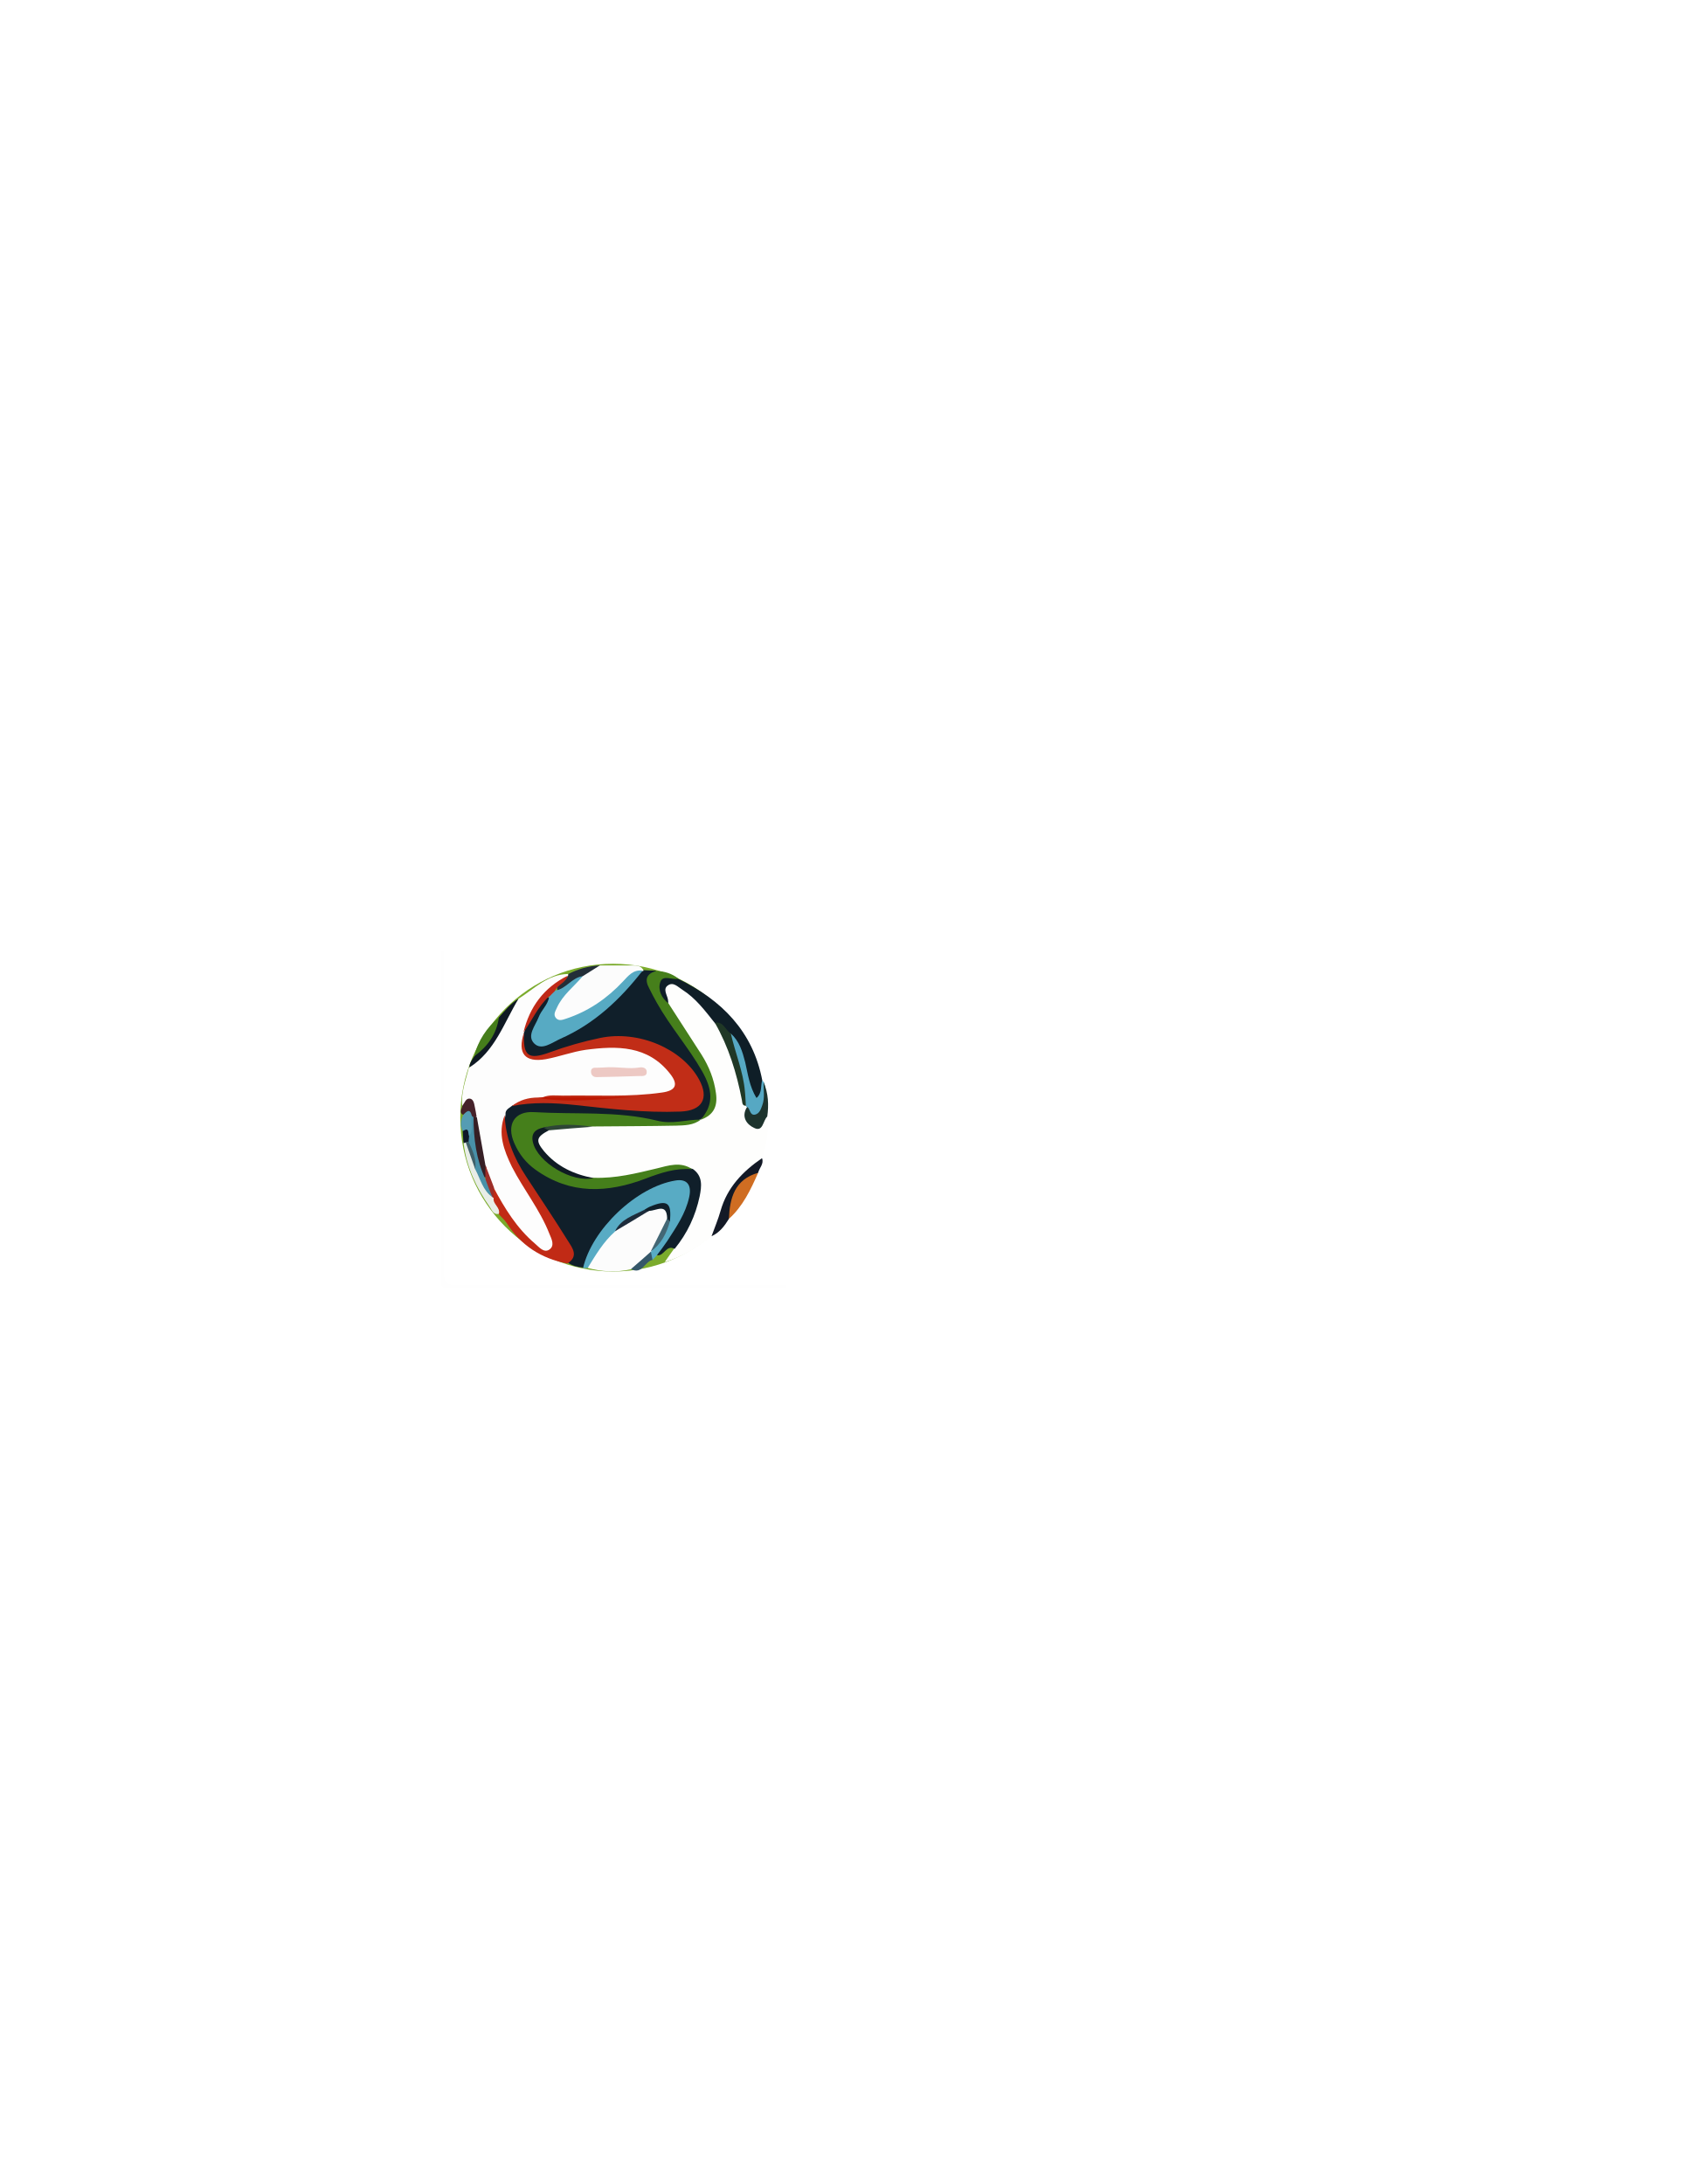
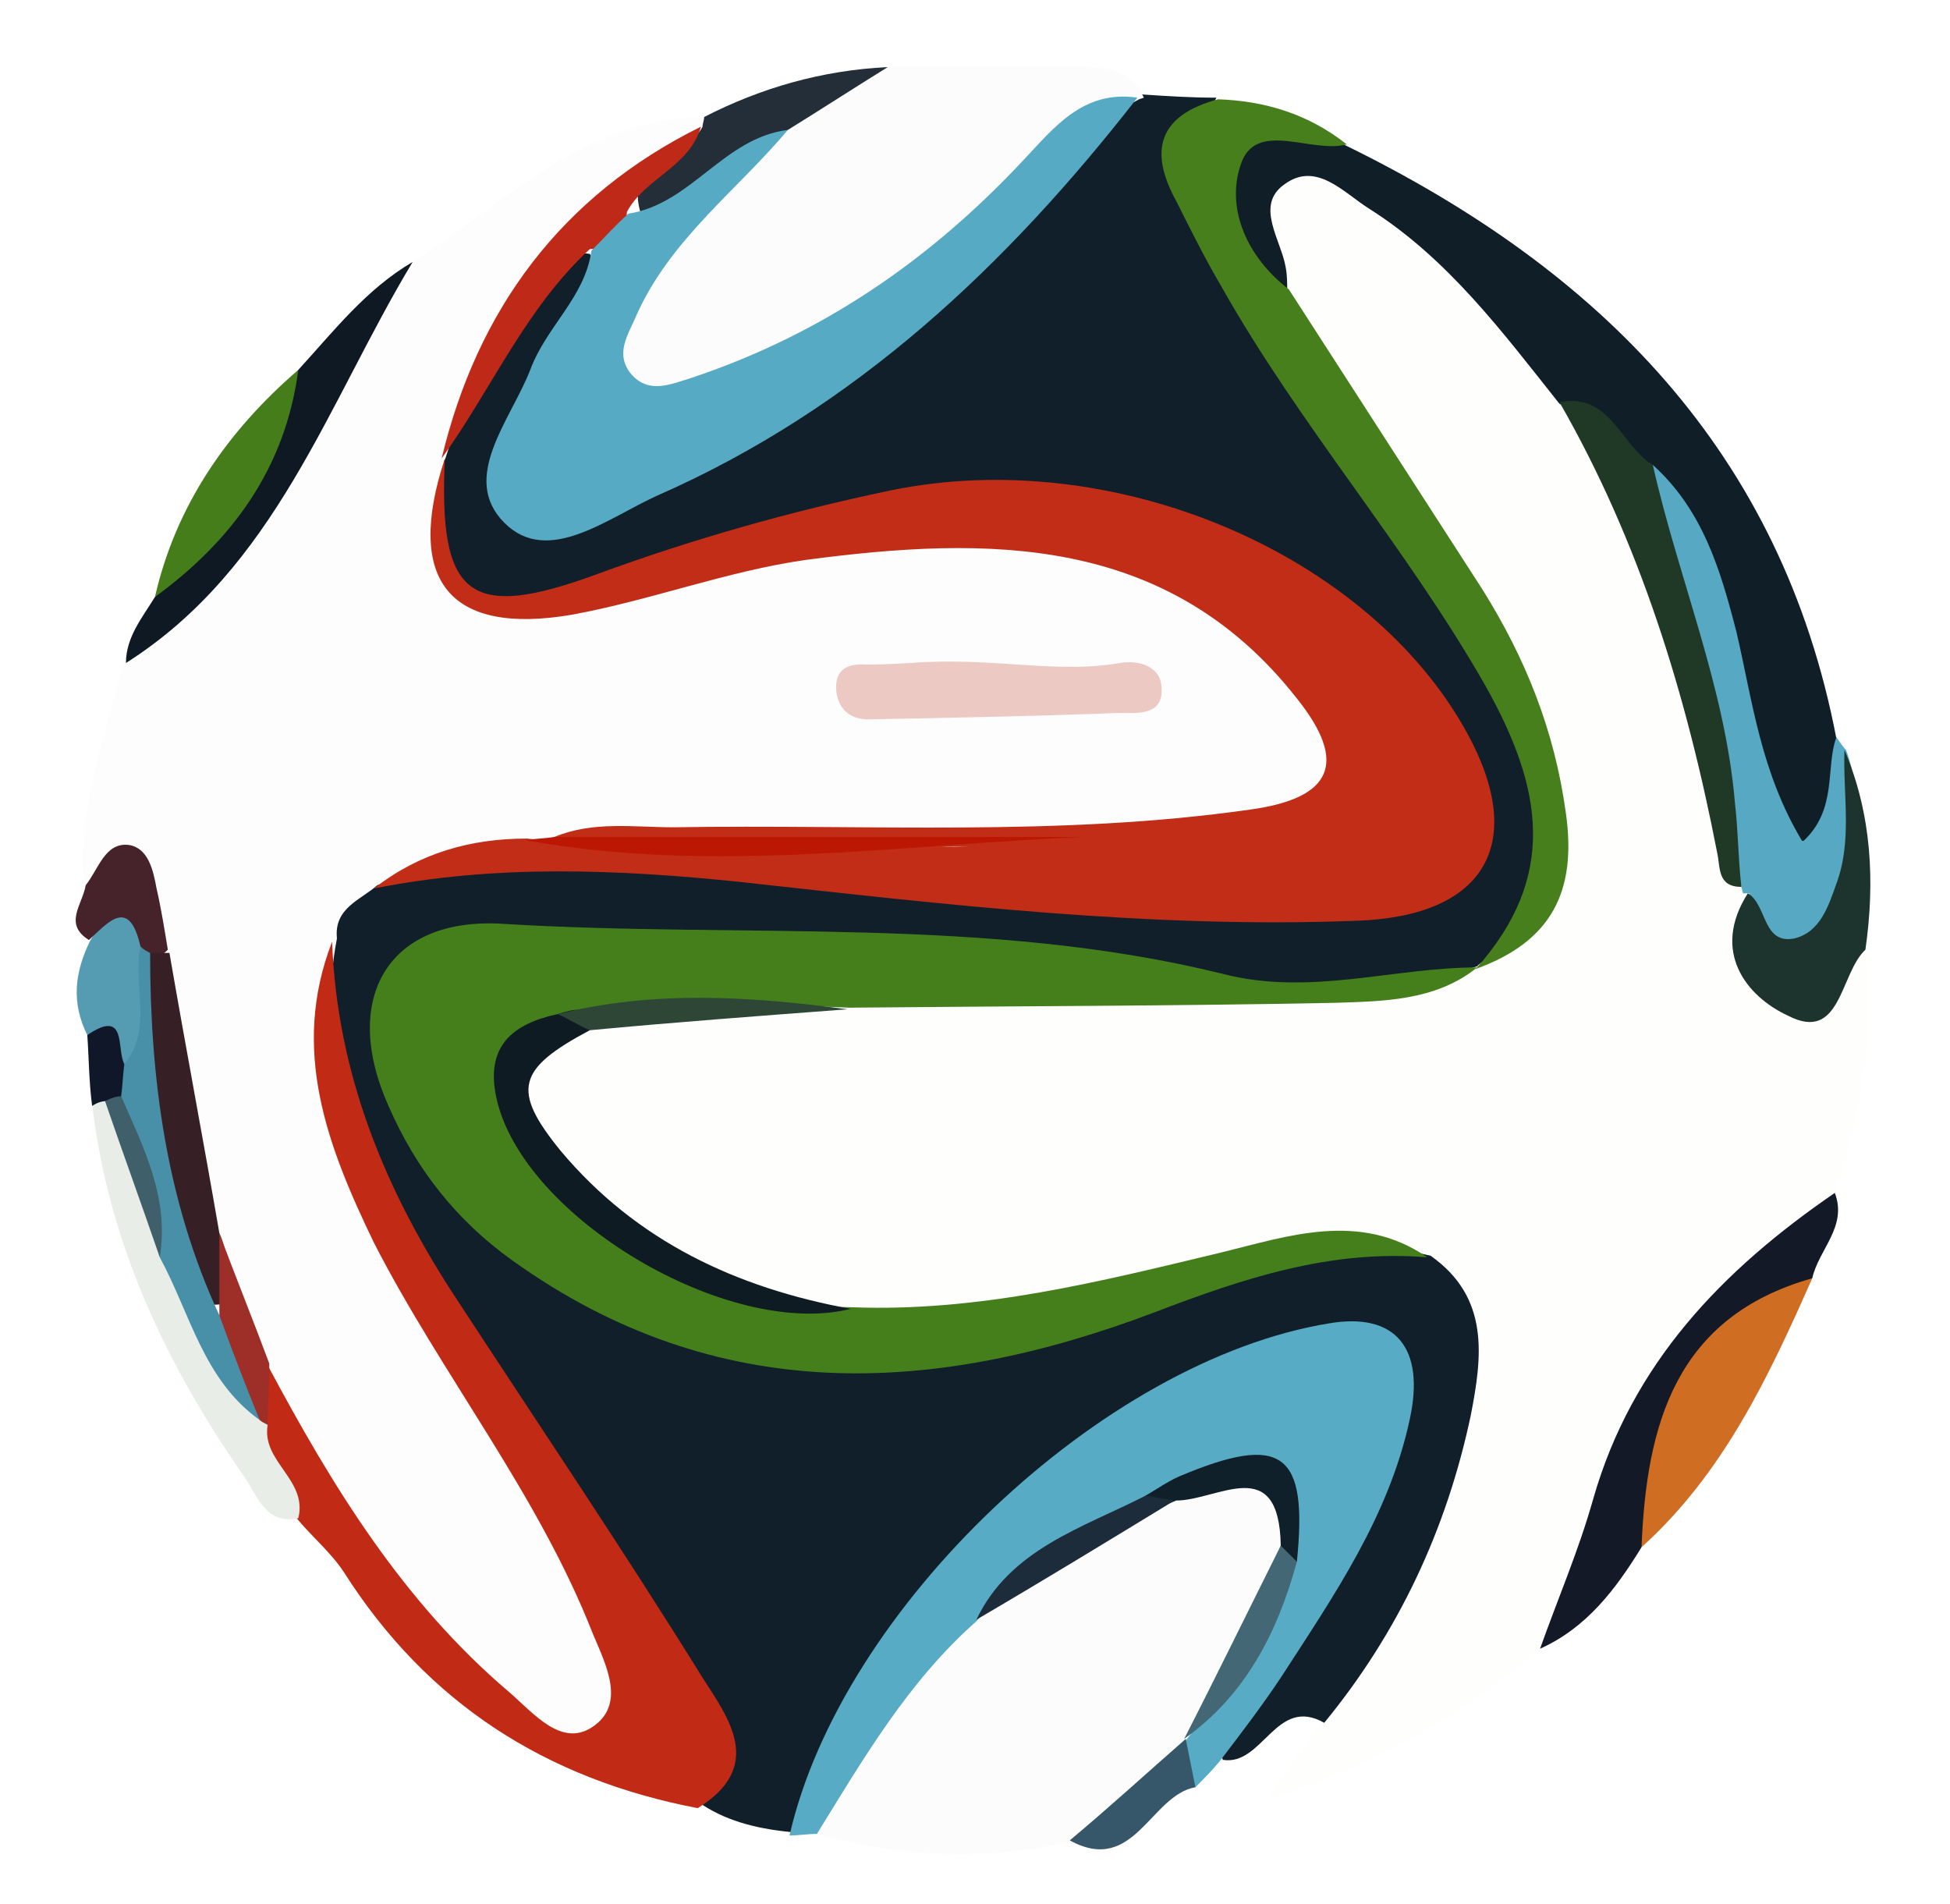
- <svg xmlns="http://www.w3.org/2000/svg" version="1.1" id="Layer_1" x="0px" y="0px" viewBox="0 0 612 792" enable-background="new 0 0 612 792" xml:space="preserve">
-   <ellipse fill="#7BAB2C" cx="222.3" cy="405.3" rx="55.4" ry="55.8" />
-   <g>
-     <path fill="#FEFEFE" d="M161,345c0,38.6,0.1,77.3-0.1,115.9c0,4.2,1,5.2,5.2,5.2c39.6-0.2,79.3-0.1,118.9-0.1c0.3,1.6-0.9,1-1.5,1   c-40.3,0-80.7,0-121,0.1c-2.1,0-2.6-0.4-2.6-2.6c0.1-39.3,0.1-78.7,0.1-118C160,345.9,159.4,344.7,161,345z" />
-     <path fill="#FEFEFD" d="M258,448.3c-4.8,4.1-10.1,7.2-17,9.4c1.5-2.2,2.4-3.4,3.3-4.7c-0.3-2.2,1.1-3.7,2.1-5.4   c2.7-4.7,5-9.6,5.8-15.1c0.4-2.9,0.2-5.6-2.8-7.2c-4.6-1.8-9.1-0.6-13.6,0.6c-6.7,1.8-13.3,3.5-20.4,2.8   c-7.6-1.6-14.7-4.2-19.4-10.7c-3.4-4.7-2.3-7.5,3.5-9.4c5.1-1,10.4-1,15.6-1.3c10.2,0,20.4-1.1,30.7-0.7c2.2,0.1,4.3-0.2,6.3-1.1   c0.4-0.3,0.9-0.5,1.4-0.7c4.1-1.5,5.2-4.1,4.6-8.6c-0.8-5.9-3.3-10.7-6.6-15.4c-3.8-5.5-7.8-10.8-10.5-16.9c-0.3-1-0.4-1.9-0.5-2.9   c-0.4-4.2,1.8-6,5.7-4.3c4.5,1.9,7.9,5.3,10.9,9.1c1.1,1.4,2.3,2.8,3.2,4.4c6.2,8.9,8.1,19.4,10.7,29.6c0.4,0.6,0.6,1.3,0.7,2   c0.7,5.7,1.1,5.9,6.5,3.1c0.6,5.2-0.2,10.2-1.9,15.1c-0.2,2-1.7,3.3-3.1,4.2c-6.2,3.9-8.6,10.1-10.7,16.6   C261.6,443.7,260.3,446.2,258,448.3z" />
-     <path fill="#FDFDFD" d="M188,362.2c5.7-3.6,10.6-8.9,18-9c0.2,0.4,0.2,0.9,0,1.3c-7.1,5.1-13,11.1-14.7,20.2c0,0.5-0.2,1-0.3,1.6   c-0.1,5.1,1.6,6.8,7,6.1c4.9-0.6,9.7-2.3,14.5-3.3c7.9-1.6,15.6-1.3,23,1.9c3.8,1.6,6.9,4.1,9,7.6c2.6,4.1,1.4,7.4-3.4,8.8   c-3.2,0.9-6.5,1.2-9.9,1.2c-11.1,0-22.3-0.7-33.4,0.4c-0.7,0.3-1.5,0.4-2.3,0.4c-3.1,0-6,0.7-8.5,2.5c-1.5,1-2.6,2.4-3.1,4.2   c-1.6,6.1,0.4,11.5,3.2,16.6c3.1,5.7,6.7,11,10.1,16.6c1.8,3,3.4,6.1,3.9,9.6c0.3,1.9,0.2,3.8-1.6,4.9c-1.9,1.3-3.4,0-4.9-1.1   c-7.5-5.6-12.7-13-16.7-21.3c-1.2-2.8-2.1-5.8-3.2-8.6c-1.2-5.5-2.2-11.1-3.2-16.6c-0.5-2.3,0-5.3-3.9-5.2   c-0.5-4.8,1.3-9.3,2.4-13.8C177,379.4,181.4,370,188,362.2z" />
-     <path fill="#101F2A" d="M190,374.4l0,0.1c1.2-3.9,3.4-7.2,5.6-10.5c0.8-1.2,1.6-2.6,3.4-2.3c1.8,2.4-0.3,4-1.2,5.8   c-1.4,2.9-4.7,6.3-2,8.9c2.5,2.4,6.2-0.6,9-2.2c8.6-4.8,16.9-10,22.7-18.2c1.1-1.6,2.7-3,4.4-4c0.5-0.1,0.9-0.2,1.4-0.2   c1.5,0.1,3,0.2,4.6,0.2c-2,4-0.6,7.4,1.6,11c5.3,8.8,12.4,16.5,16.8,25.8c4,8.4,3.7,12.8-2.2,17.1l0.1,0   c-8.9,2.9-17.8,0.9-26.6,0.2c-10.8-0.8-21.6-0.5-32.4-1.2c-7.2-0.5-9.7,4.2-6,10.4c5.7,9.6,14.8,13.5,25.5,14   c8.4,0.4,16.4-2.1,24.3-4.8c4-1.4,8.1-1.6,12.2-0.6c3.7,2.6,3.2,6.3,2.5,9.9c-1.5,7.1-4.5,13.5-9.1,19.1c-3-1.7-3.8,2.7-6.3,2.3   c-0.6-2.1,0.8-3.4,1.9-4.9c3.1-4.3,5.6-9.1,7.6-14c0.7-1.9,1.5-4,0-5.7c-1.6-1.8-3.8-0.7-5.6,0c-11.8,4.5-21.3,11.6-26.8,23.3   c-1,2.1-2,4.2-3.8,5.8c-2-0.2-3.9-0.6-5.6-1.7c0.7-3.7-0.8-6.7-2.6-9.8c-5.2-8.6-11.2-16.8-16.1-25.6c-3.2-5.7-5.3-11.7-4-18.4   c-0.2-1.9,1.5-2.4,2.5-3.3c7.3-2.8,14.8-2.8,22.5-2c12.9,1.4,25.8,2.8,38.8,2c5.9-0.4,7.7-3.6,4.8-8.8c-5.3-9.4-14-13.4-24.3-14.5   c-8.8-0.9-17.1,1.6-25.4,4c-1,0.3-1.8,0.8-2.8,1C191.1,384.9,188.7,382.7,190,374.4z" />
-     <path fill="#FCFCFC" d="M228.7,460.3c-5.3,1.2-10.5,0.9-15.6-0.5c-0.3-4.6,3.5-7.2,5.5-10.7c0.9-1.7,2.6-2.9,4.2-4.1   c4.1-2.6,8.1-5.4,12.6-7.3c5.8-1.4,6.2-1.2,7.7,3.4c-0.7,4.7-3.1,8.7-5.7,12.5c-0.2,0.4-0.5,0.8-0.8,1.2   C233.7,456.4,232.5,460.2,228.7,460.3z" />
-     <path fill="#58ABC4" d="M223,446.6c-4.2,3.7-7,8.5-9.9,13.2c-0.6,0-1.2,0.1-1.7,0.1c3.2-14.1,19.4-29.5,33.5-31.8   c4.1-0.7,6,1.5,5,6c-1.3,6-4.7,10.9-8,16c-1.2,1.8-2.5,3.5-3.8,5.2c-0.5,0.6-1,1.1-1.5,1.6c-1.8-0.7-1-1.9-0.6-3l0,0.1   c2.7-3.4,5.3-6.9,6.3-11.2c0.5-1.9,1-4.3-1.1-5.2c-2.5-1.1-4.9,0.6-7.1,1.8C229.9,441.2,226,443.1,223,446.6z" />
-     <path fill="#C12A15" d="M183,404.4c0.3,8.2,3.3,15.5,7.8,22.3c5.1,7.8,10.3,15.5,15.2,23.4c1.6,2.5,3.9,5.5-0.3,8.1   c-9.4-1.8-16.8-6.5-22-14.7c-0.8-1.2-2-2.2-2.9-3.3c-1.5-2-3.3-3.9-3.2-6.6c0.1-1.2,0.3-2.3,1.4-2.9c4,7.5,8.4,14.7,15,20.3   c1.5,1.3,3.2,3.4,5.1,2.2c2.2-1.4,0.9-3.9,0.1-5.8c-3.4-8.7-9.4-16.1-13.6-24.3C182.7,417.1,180.4,411.1,183,404.4z" />
-     <path fill="#FCFCFC" d="M217.5,350.1c3.9,0,7.8,0,11.7,0c1.6,0,3.3,0,4.2,1.9c0,0-0.3,0.1-0.3,0.1c-3,1.6-5.4,3.8-7.6,6.3   c-5.1,5.6-11.3,9.6-18.6,12c-2.1,0.7-4.3,1.3-5.9-0.8c-1.6-2-0.6-4.1,0.4-6c2.2-4,5.7-6.8,8.8-10   C212.5,352.1,214.8,350.8,217.5,350.1z" />
-     <path fill="#0F1E27" d="M259.2,371c-3.5-4.4-6.9-9-11.8-12.1c-1.6-1-3.3-3-5.3-1.5c-1.8,1.3-0.2,3.4,0.1,5.1c0.1,0.5,0.1,1,0.1,1.5   c-4.5-0.3-4.5-3.8-4.3-6.8c0.2-3.5,3-3.3,5.6-2.9c0.8,0.1,1.6,0.3,2.4,0.7c15.7,7.7,27,19,30.4,36.8c0,0.3,0,0.7,0.1,1   c0.5,2.1,1.3,4.7-1.6,5.3c-2.6,0.5-3.5-1.9-4.1-4c-1.9-5.9-1.9-12.4-6.1-17.5C262.7,374.8,261.7,372.2,259.2,371z" />
-     <path fill="#467F1B" d="M246,354.9c-2.2,0.6-5.7-1.6-6.6,1.3c-0.9,2.7,0.4,5.7,3,7.7c4,6.2,8,12.4,12,18.6   c2.7,4.3,4.5,8.8,5.2,13.9c0.7,4.9-0.9,8-5.6,9.7c5.1-5.7,4.2-11.2,0.6-17.6c-4.9-8.6-11.5-16.1-16.4-24.8c-1-1.7-1.9-3.5-2.8-5.3   c-1.7-3.1-1.1-5.3,2.6-6.3C240.9,352.2,243.6,353,246,354.9z" />
-     <path fill="#56A8C3" d="M265,374.8c3.1,2.8,4.2,6.5,5.2,10.4c1,4.3,1.5,8.7,4.1,13c2.2-2,1.4-4.6,2.1-6.5c0.2,0.3,0.4,0.6,0.6,0.8   c1,2.7,0.6,5.5,0.7,8.2c0,2.2-1.4,4.2-3.8,4.4c-2.4,0.2-2.8-1.8-2.9-3.7l-0.4,0l-0.1-0.4c-2-8.1-3.1-16.4-6.5-24.1   C263.5,376.1,263.5,375,265,374.8z" />
-     <path fill="#131926" d="M258,448.3c1.1-3.1,2.4-6.1,3.3-9.3c2.4-8.4,8-14.2,15-19c0.8,2.1-1,3.5-1.4,5.3c-6,4-8.3,10.3-10.6,16.7   C262.7,444.6,260.9,447,258,448.3z" />
-     <path fill="#CF6D22" d="M264.3,442c0.3-7.6,2.1-14.3,10.6-16.7C272.2,431.4,269.4,437.4,264.3,442z" />
-     <path fill="#E8EDE7" d="M179,434.4c-0.4,2.3,2.5,3.4,1.9,5.8c-2,0.4-2.5-1.3-3.3-2.5c-4.9-7-8.5-14.6-9.5-23.2c0-0.6,0.4-0.9,1-0.8   c3.4,2.1,2.7,6.2,4.4,9.2c1,3.8,3.6,6.8,4.9,10.4C178.5,433.6,178.8,434,179,434.4z" />
-     <path fill="#0F1923" d="M188,362.2c-5.3,8.8-8.5,19-17.8,24.9c0-1.6,1-2.8,1.8-4.1c3.3-4.5,6.2-9.3,8.9-14.1   C183.1,366.5,185.1,363.9,188,362.2z" />
-     <path fill="#1D332D" d="M270.9,401.4c1.2,0.7,0.9,3.2,2.9,2.8c1.6-0.4,2.1-2,2.6-3.4c1-2.7,0.4-5.5,0.5-8.3c1.7,4,1.9,8.2,1.3,12.4   c-1.6,1.5-1.5,5.8-4.8,4.1C270.8,407.8,268.6,405,270.9,401.4z" />
-     <path fill="#457D1B" d="M180.9,368.9c-0.8,6.1-4.1,10.6-8.9,14.1C173.3,377.3,176.5,372.7,180.9,368.9z" />
-     <path fill="#232E38" d="M217.5,350.1c-2.1,1.3-4.1,2.6-6.2,3.9c-2,1.1-3.6,2.7-5.3,4.1c-1.1,0.9-2.1,2-3.8,1.2   c-1.2-3.6,2.8-3.5,3.8-5.5c0-0.2,0.1-0.4,0.1-0.6C209.6,351.4,213.4,350.3,217.5,350.1z" />
-     <path fill="#559CB3" d="M167.8,410.2c-1-2-0.8-3.9,0.2-5.9c1.7-2.8,2.9-2.3,4,0.4c-0.2,2.4,1.3,4.9-0.6,7.1   C169.2,413.2,169.2,410.2,167.8,410.2z" />
-     <path fill="#46222A" d="M171.1,404.7c-0.7-3.1-2-1.5-3.2-0.4c-1.6-1-0.4-2.2-0.2-3.4c0.8-1,1.2-2.7,2.7-2.5   c1.2,0.2,1.5,1.6,1.7,2.7c0.3,1.3,0.5,2.6,0.7,3.8c-0.3,0.3-0.6,0.5-1,0.5C171.5,405.4,171.2,405.1,171.1,404.7z" />
-     <path fill="#355769" d="M236,453.9c0.2,1,0.4,2,0.6,3c-2.8,0.5-3.8,5.5-7.8,3.3C231.2,458.2,233.6,456,236,453.9z" />
-     <path fill="#0F1729" d="M167.8,410.2c2.5-1.7,1.8,0.9,2.3,1.8c0.5,0.7,0.5,1.3,0.2,2.1c-0.4,0.3-0.9,0.4-1.3,0.2   c-0.3,0-0.6,0.1-0.9,0.3C167.9,413.1,167.9,411.6,167.8,410.2z" />
-     <path fill="#457F1B" d="M251,424c-6-0.5-11.4,1.3-16.9,3.4c-13.7,5.2-27.2,5.9-39.9-3.2c-3.5-2.5-6-5.7-7.7-9.6   c-3-6.7,0-11.8,7.2-11.3c14.9,0.9,30-0.5,44.6,3.1c5.4,1.4,10.6-0.4,15.8-0.4c-2.6,2.1-5.9,2.1-8.9,2.2c-10,0.2-20.1,0.2-30.1,0.3   c-5.7-0.3-11.4,0.2-17,0.6c-4.8,2.8-5.2,3.6-2.1,8c4.7,6.5,11.2,9.9,19.3,10c7.9,0.3,15.4-1.6,22.9-3.4   C242.3,422.7,246.8,421.1,251,424z" />
-     <path fill="#203826" d="M265,374.8c1.6,7.1,4.5,13.8,5.1,21c0.2,1.7,0.2,3.5,0.4,5.2c-1.5,0-1.3-1.2-1.5-2.1   c-1.9-9.8-4.8-19.3-9.8-28C262.4,370.3,263,373.6,265,374.8z" />
-     <path fill="#0F1B23" d="M215.2,427.2c-7.6,1.9-20.4-5.7-22-13.1c-0.7-3.2,1-4.6,3.8-5.2c1-0.3,2.1-0.7,2,1   c-4.5,2.4-4.9,3.7-1.8,7.5C201.9,423,208.1,425.9,215.2,427.2z" />
-     <path fill="#2E4636" d="M199,409.9c-0.7-0.3-1.3-0.7-2-1c6-1.5,12-1.1,18-0.3C209.7,409,204.3,409.4,199,409.9z" />
-     <path fill="#C12D17" d="M190,374.4c-0.4,8.6,1.5,10.1,9.4,7.2c6-2.2,12-3.9,18.2-5.2c13.9-2.9,29.8,3.9,35.9,15.1   c3.7,6.8,1.1,11.3-6.8,11.6c-12.9,0.5-25.6-1-38.3-2.4c-7.7-0.8-15.3-1.1-22.8,0.4c2.8-2.2,6-3.1,9.5-3.1c8.6,1,17.1,0.2,25.7,0.5   c2.4,0.1,4.7-0.3,5.9,0c-7.6,0-16.3,0-25.1,0c-1.6,0-3.3,0.5-4.8-0.6c2.4-1,4.9-0.6,7.4-0.6c12-0.2,23.9,0.6,35.8-1.1   c5.1-0.7,6.1-2.9,2.9-6.9c-8-10.2-19.2-10.1-30.5-8.6c-4.9,0.7-9.6,2.5-14.5,3.4C190.3,385.4,187.5,382,190,374.4z" />
-     <path fill="#EDC9C4" d="M218.9,387.1c5.1-0.4,9,0.7,13,0c1.2-0.2,2.6,0.2,2.6,1.6c0.1,1.7-1.6,1.5-2.6,1.5   c-5.2,0.2-10.4,0.3-15.6,0.4c-1.2,0-1.9-0.7-2-1.8c-0.1-1.3,0.7-1.7,1.9-1.6C217.4,387.2,218.7,387.1,218.9,387.1z" />
-     <path fill="#BF2917" d="M205.9,353.8c-0.7,2.5-3.5,3.2-4.6,5.3c0,1.5-0.8,2.3-2.3,2.3c-4,3.7-6.1,8.7-9.2,13   C192,365.2,197.2,358.1,205.9,353.8z" />
-     <path fill="#361F25" d="M171.7,405.1c0.4,0,0.8,0,1.2,0c1,5.8,2.1,11.6,3.1,17.4c0.6,1.4,0.7,2.9,0.2,4.4c-2.7,0.4-2.5-2.1-3.1-3.5   C170.6,417.5,171.1,411.3,171.7,405.1z" />
-     <path fill="#BC1702" d="M196.8,397.9c10.9,0,21.9,0,32.8,0c-11.5,0.5-23.1,2.3-34.6,0.2C195.6,398,196.2,398,196.8,397.9z" />
-     <path fill="#9D2E28" d="M176,427.6c0-1.7,0-3.4,0-5.1c1,2.7,2.1,5.4,3.1,8.1c0,1.3-0.1,2.5-0.1,3.8c-0.2-0.1-0.4-0.2-0.5-0.3   C177.3,432.1,175.4,430.3,176,427.6z" />
-     <path fill="#57AAC3" d="M199.1,361.5c0.8-0.8,1.5-1.6,2.3-2.3c3.9-0.6,5.9-4.7,9.9-5.2c-3.2,3.8-7.3,6.8-9.4,11.5   c-0.5,1.2-1.4,2.4-0.3,3.7c1.1,1.2,2.4,0.6,3.7,0.2c8.1-2.7,14.8-7.3,20.6-13.5c1.9-2,3.7-4.4,7.1-3.9   c-8.1,10.4-17.5,19.3-29.8,24.7c-3.1,1.4-6.8,4.4-9.5,1.7c-2.8-2.8,0.4-6.4,1.6-9.5C196.3,366.2,198.7,364.4,199.1,361.5z" />
-     <path fill="#10202B" d="M233.5,438.8c0.7-0.4,1.4-0.9,2.1-1.2c6.4-2.7,8-1.5,7.3,5.3c-0.9,0.2-1.4,0-1-1c-0.1-5.8-3.9-2.8-6.5-2.8   C234.6,439.5,234,439.4,233.5,438.8z" />
-     <path fill="#436775" d="M241.9,441.9c0.3,0.3,0.7,0.7,1,1c-1.2,4.4-3.2,8.3-7,11C237.9,450,239.9,445.9,241.9,441.9z" />
-     <path fill="#1D2C3B" d="M233.5,438.8c0.6,0.1,1.2,0.2,1.8,0.3c-4.1,2.5-8.2,5-12.3,7.4C225.1,442.1,229.6,440.8,233.5,438.8z" />
-     <path fill="#4890A8" d="M176,427.6c0.8,2.2,1.6,4.3,2.5,6.5c-3.5-2.5-4.3-6.6-6.2-10.1c-0.1-3.5-2.1-6.5-2.4-10   c0.1-0.7,0.1-1.3,0.2-2c1.8-2.2,0.5-4.9,1-7.3c0.2,0.2,0.4,0.3,0.6,0.4C171.7,412.9,172.7,420.5,176,427.6z" />
-     <path fill="#3F606A" d="M169.9,414c1.4,3.2,3,6.3,2.4,10c-1.1-3.2-2.3-6.5-3.4-9.7C169.3,414.1,169.6,414,169.9,414z" />
+ <svg xmlns="http://www.w3.org/2000/svg" version="1.1" id="Layer_1" x="0px" y="0px" viewBox="0 0 63.697 62.17" enable-background="new 0 0 612 792" xml:space="preserve" width="63.697" height="62.17">
+   <defs id="defs85" />
+   <g id="g5" transform="matrix(0.5261052,0,0,0.5261052,-86.26782,-183.5788)">
+     <path d="m 162.595,348.004 c 0,38.6 0.1,77.3 -0.1,115.9 0,4.2 1,5.2 5.2,5.2 39.6,-0.2 79.3,-0.1 118.9,-0.1 0.3,1.6 -0.9,1 -1.5,1 -40.3,0 -80.7,0 -121,0.1 -2.1,0 -2.6,-0.4 -2.6,-2.6 0.1,-39.3 0.1,-78.7 0.1,-118 0,-0.6 -0.6,-1.8 1,-1.5 z" id="path7" style="fill:#fefefe" />
+     <path d="m 259.595,451.304 c -4.8,4.1 -10.1,7.2 -17,9.4 1.5,-2.2 2.4,-3.4 3.3,-4.7 -0.3,-2.2 1.1,-3.7 2.1,-5.4 2.7,-4.7 5,-9.6 5.8,-15.1 0.4,-2.9 0.2,-5.6 -2.8,-7.2 -4.6,-1.8 -9.1,-0.6 -13.6,0.6 -6.7,1.8 -13.3,3.5 -20.4,2.8 -7.6,-1.6 -14.7,-4.2 -19.4,-10.7 -3.4,-4.7 -2.3,-7.5 3.5,-9.4 5.1,-1 10.4,-1 15.6,-1.3 10.2,0 20.4,-1.1 30.7,-0.7 2.2,0.1 4.3,-0.2 6.3,-1.1 0.4,-0.3 0.9,-0.5 1.4,-0.7 4.1,-1.5 5.2,-4.1 4.6,-8.6 -0.8,-5.9 -3.3,-10.7 -6.6,-15.4 -3.8,-5.5 -7.8,-10.8 -10.5,-16.9 -0.3,-1 -0.4,-1.9 -0.5,-2.9 -0.4,-4.2 1.8,-6 5.7,-4.3 4.5,1.9 7.9,5.3 10.9,9.1 1.1,1.4 2.3,2.8 3.2,4.4 6.2,8.9 8.1,19.4 10.7,29.6 0.4,0.6 0.6,1.3 0.7,2 0.7,5.7 1.1,5.9 6.5,3.1 0.6,5.2 -0.2,10.2 -1.9,15.1 -0.2,2 -1.7,3.3 -3.1,4.2 -6.2,3.9 -8.6,10.1 -10.7,16.6 -0.9,2.9 -2.2,5.4 -4.5,7.5 z" id="path9" style="fill:#fefefd" />
+     <path d="m 189.595,365.204 c 5.7,-3.6 10.6,-8.9 18,-9 0.2,0.4 0.2,0.9 0,1.3 -7.1,5.1 -13,11.1 -14.7,20.2 0,0.5 -0.2,1 -0.3,1.6 -0.1,5.1 1.6,6.8 7,6.1 4.9,-0.6 9.7,-2.3 14.5,-3.3 7.9,-1.6 15.6,-1.3 23,1.9 3.8,1.6 6.9,4.1 9,7.6 2.6,4.1 1.4,7.4 -3.4,8.8 -3.2,0.9 -6.5,1.2 -9.9,1.2 -11.1,0 -22.3,-0.7 -33.4,0.4 -0.7,0.3 -1.5,0.4 -2.3,0.4 -3.1,0 -6,0.7 -8.5,2.5 -1.5,1 -2.6,2.4 -3.1,4.2 -1.6,6.1 0.4,11.5 3.2,16.6 3.1,5.7 6.7,11 10.1,16.6 1.8,3 3.4,6.1 3.9,9.6 0.3,1.9 0.2,3.8 -1.6,4.9 -1.9,1.3 -3.4,0 -4.9,-1.1 -7.5,-5.6 -12.7,-13 -16.7,-21.3 -1.2,-2.8 -2.1,-5.8 -3.2,-8.6 -1.2,-5.5 -2.2,-11.1 -3.2,-16.6 -0.5,-2.3 0,-5.3 -3.9,-5.2 -0.5,-4.8 1.3,-9.3 2.4,-13.8 7,-7.8 11.4,-17.2 18,-25 z" id="path11" style="fill:#fdfdfd" />
+     <path d="m 191.595,377.404 0,0.1 c 1.2,-3.9 3.4,-7.2 5.6,-10.5 0.8,-1.2 1.6,-2.6 3.4,-2.3 1.8,2.4 -0.3,4 -1.2,5.8 -1.4,2.9 -4.7,6.3 -2,8.9 2.5,2.4 6.2,-0.6 9,-2.2 8.6,-4.8 16.9,-10 22.7,-18.2 1.1,-1.6 2.7,-3 4.4,-4 0.5,-0.1 0.9,-0.2 1.4,-0.2 1.5,0.1 3,0.2 4.6,0.2 -2,4 -0.6,7.4 1.6,11 5.3,8.8 12.4,16.5 16.8,25.8 4,8.4 3.7,12.8 -2.2,17.1 l 0.1,0 c -8.9,2.9 -17.8,0.9 -26.6,0.2 -10.8,-0.8 -21.6,-0.5 -32.4,-1.2 -7.2,-0.5 -9.7,4.2 -6,10.4 5.7,9.6 14.8,13.5 25.5,14 8.4,0.4 16.4,-2.1 24.3,-4.8 4,-1.4 8.1,-1.6 12.2,-0.6 3.7,2.6 3.2,6.3 2.5,9.9 -1.5,7.1 -4.5,13.5 -9.1,19.1 -3,-1.7 -3.8,2.7 -6.3,2.3 -0.6,-2.1 0.8,-3.4 1.9,-4.9 3.1,-4.3 5.6,-9.1 7.6,-14 0.7,-1.9 1.5,-4 0,-5.7 -1.6,-1.8 -3.8,-0.7 -5.6,0 -11.8,4.5 -21.3,11.6 -26.8,23.3 -1,2.1 -2,4.2 -3.8,5.8 -2,-0.2 -3.9,-0.6 -5.6,-1.7 0.7,-3.7 -0.8,-6.7 -2.6,-9.8 -5.2,-8.6 -11.2,-16.8 -16.1,-25.6 -3.2,-5.7 -5.3,-11.7 -4,-18.4 -0.2,-1.9 1.5,-2.4 2.5,-3.3 7.3,-2.8 14.8,-2.8 22.5,-2 12.9,1.4 25.8,2.8 38.8,2 5.9,-0.4 7.7,-3.6 4.8,-8.8 -5.3,-9.4 -14,-13.4 -24.3,-14.5 -8.8,-0.9 -17.1,1.6 -25.4,4 -1,0.3 -1.8,0.8 -2.8,1 -8.3,2.3 -10.7,0.1 -9.4,-8.2 z" id="path13" style="fill:#101f2a" />
+     <path d="m 230.295,463.304 c -5.3,1.2 -10.5,0.9 -15.6,-0.5 -0.3,-4.6 3.5,-7.2 5.5,-10.7 0.9,-1.7 2.6,-2.9 4.2,-4.1 4.1,-2.6 8.1,-5.4 12.6,-7.3 5.8,-1.4 6.2,-1.2 7.7,3.4 -0.7,4.7 -3.1,8.7 -5.7,12.5 -0.2,0.4 -0.5,0.8 -0.8,1.2 -2.9,1.6 -4.1,5.4 -7.9,5.5 z" id="path15" style="fill:#fcfcfc" />
+     <path d="m 224.595,449.604 c -4.2,3.7 -7,8.5 -9.9,13.2 -0.6,0 -1.2,0.1 -1.7,0.1 3.2,-14.1 19.4,-29.5 33.5,-31.8 4.1,-0.7 6,1.5 5,6 -1.3,6 -4.7,10.9 -8,16 -1.2,1.8 -2.5,3.5 -3.8,5.2 -0.5,0.6 -1,1.1 -1.5,1.6 -1.8,-0.7 -1,-1.9 -0.6,-3 l 0,0.1 c 2.7,-3.4 5.3,-6.9 6.3,-11.2 0.5,-1.9 1,-4.3 -1.1,-5.2 -2.5,-1.1 -4.9,0.6 -7.1,1.8 -4.2,1.8 -8.1,3.7 -11.1,7.2 z" id="path17" style="fill:#58abc4" />
+     <path d="m 184.595,407.404 c 0.3,8.2 3.3,15.5 7.8,22.3 5.1,7.8 10.3,15.5 15.2,23.4 1.6,2.5 3.9,5.5 -0.3,8.1 -9.4,-1.8 -16.8,-6.5 -22,-14.7 -0.8,-1.2 -2,-2.2 -2.9,-3.3 -1.5,-2 -3.3,-3.9 -3.2,-6.6 0.1,-1.2 0.3,-2.3 1.4,-2.9 4,7.5 8.4,14.7 15,20.3 1.5,1.3 3.2,3.4 5.1,2.2 2.2,-1.4 0.9,-3.9 0.1,-5.8 -3.4,-8.7 -9.4,-16.1 -13.6,-24.3 -2.9,-6 -5.2,-12 -2.6,-18.7 z" id="path19" style="fill:#c12a15" />
+     <path d="m 219.095,353.104 c 3.9,0 7.8,0 11.7,0 1.6,0 3.3,0 4.2,1.9 0,0 -0.3,0.1 -0.3,0.1 -3,1.6 -5.4,3.8 -7.6,6.3 -5.1,5.6 -11.3,9.6 -18.6,12 -2.1,0.7 -4.3,1.3 -5.9,-0.8 -1.6,-2 -0.6,-4.1 0.4,-6 2.2,-4 5.7,-6.8 8.8,-10 2.3,-1.5 4.6,-2.8 7.3,-3.5 z" id="path21" style="fill:#fcfcfc" />
+     <path d="m 260.795,374.004 c -3.5,-4.4 -6.9,-9 -11.8,-12.1 -1.6,-1 -3.3,-3 -5.3,-1.5 -1.8,1.3 -0.2,3.4 0.1,5.1 0.1,0.5 0.1,1 0.1,1.5 -4.5,-0.3 -4.5,-3.8 -4.3,-6.8 0.2,-3.5 3,-3.3 5.6,-2.9 0.8,0.1 1.6,0.3 2.4,0.7 15.7,7.7 27,19 30.4,36.8 0,0.3 0,0.7 0.1,1 0.5,2.1 1.3,4.7 -1.6,5.3 -2.6,0.5 -3.5,-1.9 -4.1,-4 -1.9,-5.9 -1.9,-12.4 -6.1,-17.5 -2,-1.8 -3,-4.4 -5.5,-5.6 z" id="path23" style="fill:#0f1e27" />
+     <path d="m 247.595,357.904 c -2.2,0.6 -5.7,-1.6 -6.6,1.3 -0.9,2.7 0.4,5.7 3,7.7 4,6.2 8,12.4 12,18.6 2.7,4.3 4.5,8.8 5.2,13.9 0.7,4.9 -0.9,8 -5.6,9.7 5.1,-5.7 4.2,-11.2 0.6,-17.6 -4.9,-8.6 -11.5,-16.1 -16.4,-24.8 -1,-1.7 -1.9,-3.5 -2.8,-5.3 -1.7,-3.1 -1.1,-5.3 2.6,-6.3 2.9,0.1 5.6,0.9 8,2.8 z" id="path25" style="fill:#467f1b" />
+     <path d="m 266.595,377.804 c 3.1,2.8 4.2,6.5 5.2,10.4 1,4.3 1.5,8.7 4.1,13 2.2,-2 1.4,-4.6 2.1,-6.5 0.2,0.3 0.4,0.6 0.6,0.8 1,2.7 0.6,5.5 0.7,8.2 0,2.2 -1.4,4.2 -3.8,4.4 -2.4,0.2 -2.8,-1.8 -2.9,-3.7 l -0.4,0 -0.1,-0.4 c -2,-8.1 -3.1,-16.4 -6.5,-24.1 -0.5,-0.8 -0.5,-1.9 1,-2.1 z" id="path27" style="fill:#56a8c3" />
+     <path d="m 259.595,451.304 c 1.1,-3.1 2.4,-6.1 3.3,-9.3 2.4,-8.4 8,-14.2 15,-19 0.8,2.1 -1,3.5 -1.4,5.3 -6,4 -8.3,10.3 -10.6,16.7 -1.6,2.6 -3.4,5 -6.3,6.3 z" id="path29" style="fill:#131926" />
+     <path d="m 265.895,445.004 c 0.3,-7.6 2.1,-14.3 10.6,-16.7 -2.7,6.1 -5.5,12.1 -10.6,16.7 z" id="path31" style="fill:#cf6d22" />
+     <path d="m 180.595,437.404 c -0.4,2.3 2.5,3.4 1.9,5.8 -2,0.4 -2.5,-1.3 -3.3,-2.5 -4.9,-7 -8.5,-14.6 -9.5,-23.2 0,-0.6 0.4,-0.9 1,-0.8 3.4,2.1 2.7,6.2 4.4,9.2 1,3.8 3.6,6.8 4.9,10.4 0.1,0.3 0.4,0.7 0.6,1.1 z" id="path33" style="fill:#e8ede7" />
+     <path d="m 189.595,365.204 c -5.3,8.8 -8.5,19 -17.8,24.9 0,-1.6 1,-2.8 1.8,-4.1 3.3,-4.5 6.2,-9.3 8.9,-14.1 2.2,-2.4 4.2,-5 7.1,-6.7 z" id="path35" style="fill:#0f1923" />
+     <path d="m 272.495,404.404 c 1.2,0.7 0.9,3.2 2.9,2.8 1.6,-0.4 2.1,-2 2.6,-3.4 1,-2.7 0.4,-5.5 0.5,-8.3 1.7,4 1.9,8.2 1.3,12.4 -1.6,1.5 -1.5,5.8 -4.8,4.1 -2.6,-1.2 -4.8,-4 -2.5,-7.6 z" id="path37" style="fill:#1d332d" />
+     <path d="m 182.495,371.904 c -0.8,6.1 -4.1,10.6 -8.9,14.1 1.3,-5.7 4.5,-10.3 8.9,-14.1 z" id="path39" style="fill:#457d1b" />
+     <path d="m 219.095,353.104 c -2.1,1.3 -4.1,2.6 -6.2,3.9 -2,1.1 -3.6,2.7 -5.3,4.1 -1.1,0.9 -2.1,2 -3.8,1.2 -1.2,-3.6 2.8,-3.5 3.8,-5.5 0,-0.2 0.1,-0.4 0.1,-0.6 3.5,-1.8 7.3,-2.9 11.4,-3.1 z" id="path41" style="fill:#232e38" />
+     <path d="m 169.395,413.204 c -1,-2 -0.8,-3.9 0.2,-5.9 1.7,-2.8 2.9,-2.3 4,0.4 -0.2,2.4 1.3,4.9 -0.6,7.1 -2.2,1.4 -2.2,-1.6 -3.6,-1.6 z" id="path43" style="fill:#559cb3" />
+     <path d="m 172.695,407.704 c -0.7,-3.1 -2,-1.5 -3.2,-0.4 -1.6,-1 -0.4,-2.2 -0.2,-3.4 0.8,-1 1.2,-2.7 2.7,-2.5 1.2,0.2 1.5,1.6 1.7,2.7 0.3,1.3 0.5,2.6 0.7,3.8 -0.3,0.3 -0.6,0.5 -1,0.5 -0.3,0 -0.6,-0.3 -0.7,-0.7 z" id="path45" style="fill:#46222a" />
+     <path d="m 237.595,456.904 c 0.2,1 0.4,2 0.6,3 -2.8,0.5 -3.8,5.5 -7.8,3.3 2.4,-2 4.8,-4.2 7.2,-6.3 z" id="path47" style="fill:#355769" />
+     <path d="m 169.395,413.204 c 2.5,-1.7 1.8,0.9 2.3,1.8 0.5,0.7 0.5,1.3 0.2,2.1 -0.4,0.3 -0.9,0.4 -1.3,0.2 -0.3,0 -0.6,0.1 -0.9,0.3 -0.2,-1.5 -0.2,-3 -0.3,-4.4 z" id="path49" style="fill:#0f1729" />
+     <path d="m 252.595,427.004 c -6,-0.5 -11.4,1.3 -16.9,3.4 -13.7,5.2 -27.2,5.9 -39.9,-3.2 -3.5,-2.5 -6,-5.7 -7.7,-9.6 -3,-6.7 0,-11.8 7.2,-11.3 14.9,0.9 30,-0.5 44.6,3.1 5.4,1.4 10.6,-0.4 15.8,-0.4 -2.6,2.1 -5.9,2.1 -8.9,2.2 -10,0.2 -20.1,0.2 -30.1,0.3 -5.7,-0.3 -11.4,0.2 -17,0.6 -4.8,2.8 -5.2,3.6 -2.1,8 4.7,6.5 11.2,9.9 19.3,10 7.9,0.3 15.4,-1.6 22.9,-3.4 4.1,-1 8.6,-2.6 12.8,0.3 z" id="path51" style="fill:#457f1b" />
+     <path d="m 266.595,377.804 c 1.6,7.1 4.5,13.8 5.1,21 0.2,1.7 0.2,3.5 0.4,5.2 -1.5,0 -1.3,-1.2 -1.5,-2.1 -1.9,-9.8 -4.8,-19.3 -9.8,-28 3.2,-0.6 3.8,2.7 5.8,3.9 z" id="path53" style="fill:#203826" />
+     <path d="m 216.795,430.204 c -7.6,1.9 -20.4,-5.7 -22,-13.1 -0.7,-3.2 1,-4.6 3.8,-5.2 1,-0.3 2.1,-0.7 2,1 -4.5,2.4 -4.9,3.7 -1.8,7.5 4.7,5.6 10.9,8.5 18,9.8 z" id="path55" style="fill:#0f1b23" />
+     <path d="m 200.595,412.904 c -0.7,-0.3 -1.3,-0.7 -2,-1 6,-1.5 12,-1.1 18,-0.3 -5.3,0.4 -10.7,0.8 -16,1.3 z" id="path57" style="fill:#2e4636" />
+     <path d="m 191.595,377.404 c -0.4,8.6 1.5,10.1 9.4,7.2 6,-2.2 12,-3.9 18.2,-5.2 13.9,-2.9 29.8,3.9 35.9,15.1 3.7,6.8 1.1,11.3 -6.8,11.6 -12.9,0.5 -25.6,-1 -38.3,-2.4 -7.7,-0.8 -15.3,-1.1 -22.8,0.4 2.8,-2.2 6,-3.1 9.5,-3.1 8.6,1 17.1,0.2 25.7,0.5 2.4,0.1 4.7,-0.3 5.9,0 -7.6,0 -16.3,0 -25.1,0 -1.6,0 -3.3,0.5 -4.8,-0.6 2.4,-1 4.9,-0.6 7.4,-0.6 12,-0.2 23.9,0.6 35.8,-1.1 5.1,-0.7 6.1,-2.9 2.9,-6.9 -8,-10.2 -19.2,-10.1 -30.5,-8.6 -4.9,0.7 -9.6,2.5 -14.5,3.4 -7.6,1.3 -10.4,-2.1 -7.9,-9.7 z" id="path59" style="fill:#c12d17" />
+     <path d="m 220.495,390.104 c 5.1,-0.4 9,0.7 13,0 1.2,-0.2 2.6,0.2 2.6,1.6 0.1,1.7 -1.6,1.5 -2.6,1.5 -5.2,0.2 -10.4,0.3 -15.6,0.4 -1.2,0 -1.9,-0.7 -2,-1.8 -0.1,-1.3 0.7,-1.7 1.9,-1.6 1.2,0 2.5,-0.1 2.7,-0.1 z" id="path61" style="fill:#edc9c4" />
+     <path d="m 207.495,356.804 c -0.7,2.5 -3.5,3.2 -4.6,5.3 0,1.5 -0.8,2.3 -2.3,2.3 -4,3.7 -6.1,8.7 -9.2,13 2.2,-9.2 7.4,-16.3 16.1,-20.6 z" id="path63" style="fill:#bf2917" />
+     <path d="m 173.295,408.104 c 0.4,0 0.8,0 1.2,0 1,5.8 2.1,11.6 3.1,17.4 0.6,1.4 0.7,2.9 0.2,4.4 -2.7,0.4 -2.5,-2.1 -3.1,-3.5 -2.5,-5.9 -2,-12.1 -1.4,-18.3 z" id="path65" style="fill:#361f25" />
+     <path d="m 198.395,400.904 c 10.9,0 21.9,0 32.8,0 -11.5,0.5 -23.1,2.3 -34.6,0.2 0.6,-0.1 1.2,-0.1 1.8,-0.2 z" id="path67" style="fill:#bc1702" />
+     <path d="m 177.595,430.604 c 0,-1.7 0,-3.4 0,-5.1 1,2.7 2.1,5.4 3.1,8.1 0,1.3 -0.1,2.5 -0.1,3.8 -0.2,-0.1 -0.4,-0.2 -0.5,-0.3 -1.2,-2 -3.1,-3.8 -2.5,-6.5 z" id="path69" style="fill:#9d2e28" />
+     <path d="m 200.695,364.504 c 0.8,-0.8 1.5,-1.6 2.3,-2.3 3.9,-0.6 5.9,-4.7 9.9,-5.2 -3.2,3.8 -7.3,6.8 -9.4,11.5 -0.5,1.2 -1.4,2.4 -0.3,3.7 1.1,1.2 2.4,0.6 3.7,0.2 8.1,-2.7 14.8,-7.3 20.6,-13.5 1.9,-2 3.7,-4.4 7.1,-3.9 -8.1,10.4 -17.5,19.3 -29.8,24.7 -3.1,1.4 -6.8,4.4 -9.5,1.7 -2.8,-2.8 0.4,-6.4 1.6,-9.5 1,-2.7 3.4,-4.5 3.8,-7.4 z" id="path71" style="fill:#57aac3" />
+     <path d="m 235.095,441.804 c 0.7,-0.4 1.4,-0.9 2.1,-1.2 6.4,-2.7 8,-1.5 7.3,5.3 -0.9,0.2 -1.4,0 -1,-1 -0.1,-5.8 -3.9,-2.8 -6.5,-2.8 -0.8,0.4 -1.4,0.3 -1.9,-0.3 z" id="path73" style="fill:#10202b" />
+     <path d="m 243.495,444.904 c 0.3,0.3 0.7,0.7 1,1 -1.2,4.4 -3.2,8.3 -7,11 2,-3.9 4,-8 6,-12 z" id="path75" style="fill:#436775" />
+     <path d="m 235.095,441.804 c 0.6,0.1 1.2,0.2 1.8,0.3 -4.1,2.5 -8.2,5 -12.3,7.4 2.1,-4.4 6.6,-5.7 10.5,-7.7 z" id="path77" style="fill:#1d2c3b" />
+     <path d="m 177.595,430.604 c 0.8,2.2 1.6,4.3 2.5,6.5 -3.5,-2.5 -4.3,-6.6 -6.2,-10.1 -0.1,-3.5 -2.1,-6.5 -2.4,-10 0.1,-0.7 0.1,-1.3 0.2,-2 1.8,-2.2 0.5,-4.9 1,-7.3 0.2,0.2 0.4,0.3 0.6,0.4 0,7.8 1,15.4 4.3,22.5 z" id="path79" style="fill:#4890a8" />
+     <path d="m 171.495,417.004 c 1.4,3.2 3,6.3 2.4,10 -1.1,-3.2 -2.3,-6.5 -3.4,-9.7 0.4,-0.2 0.7,-0.3 1,-0.3 z" id="path81" style="fill:#3f606a" />
  </g>
</svg>
